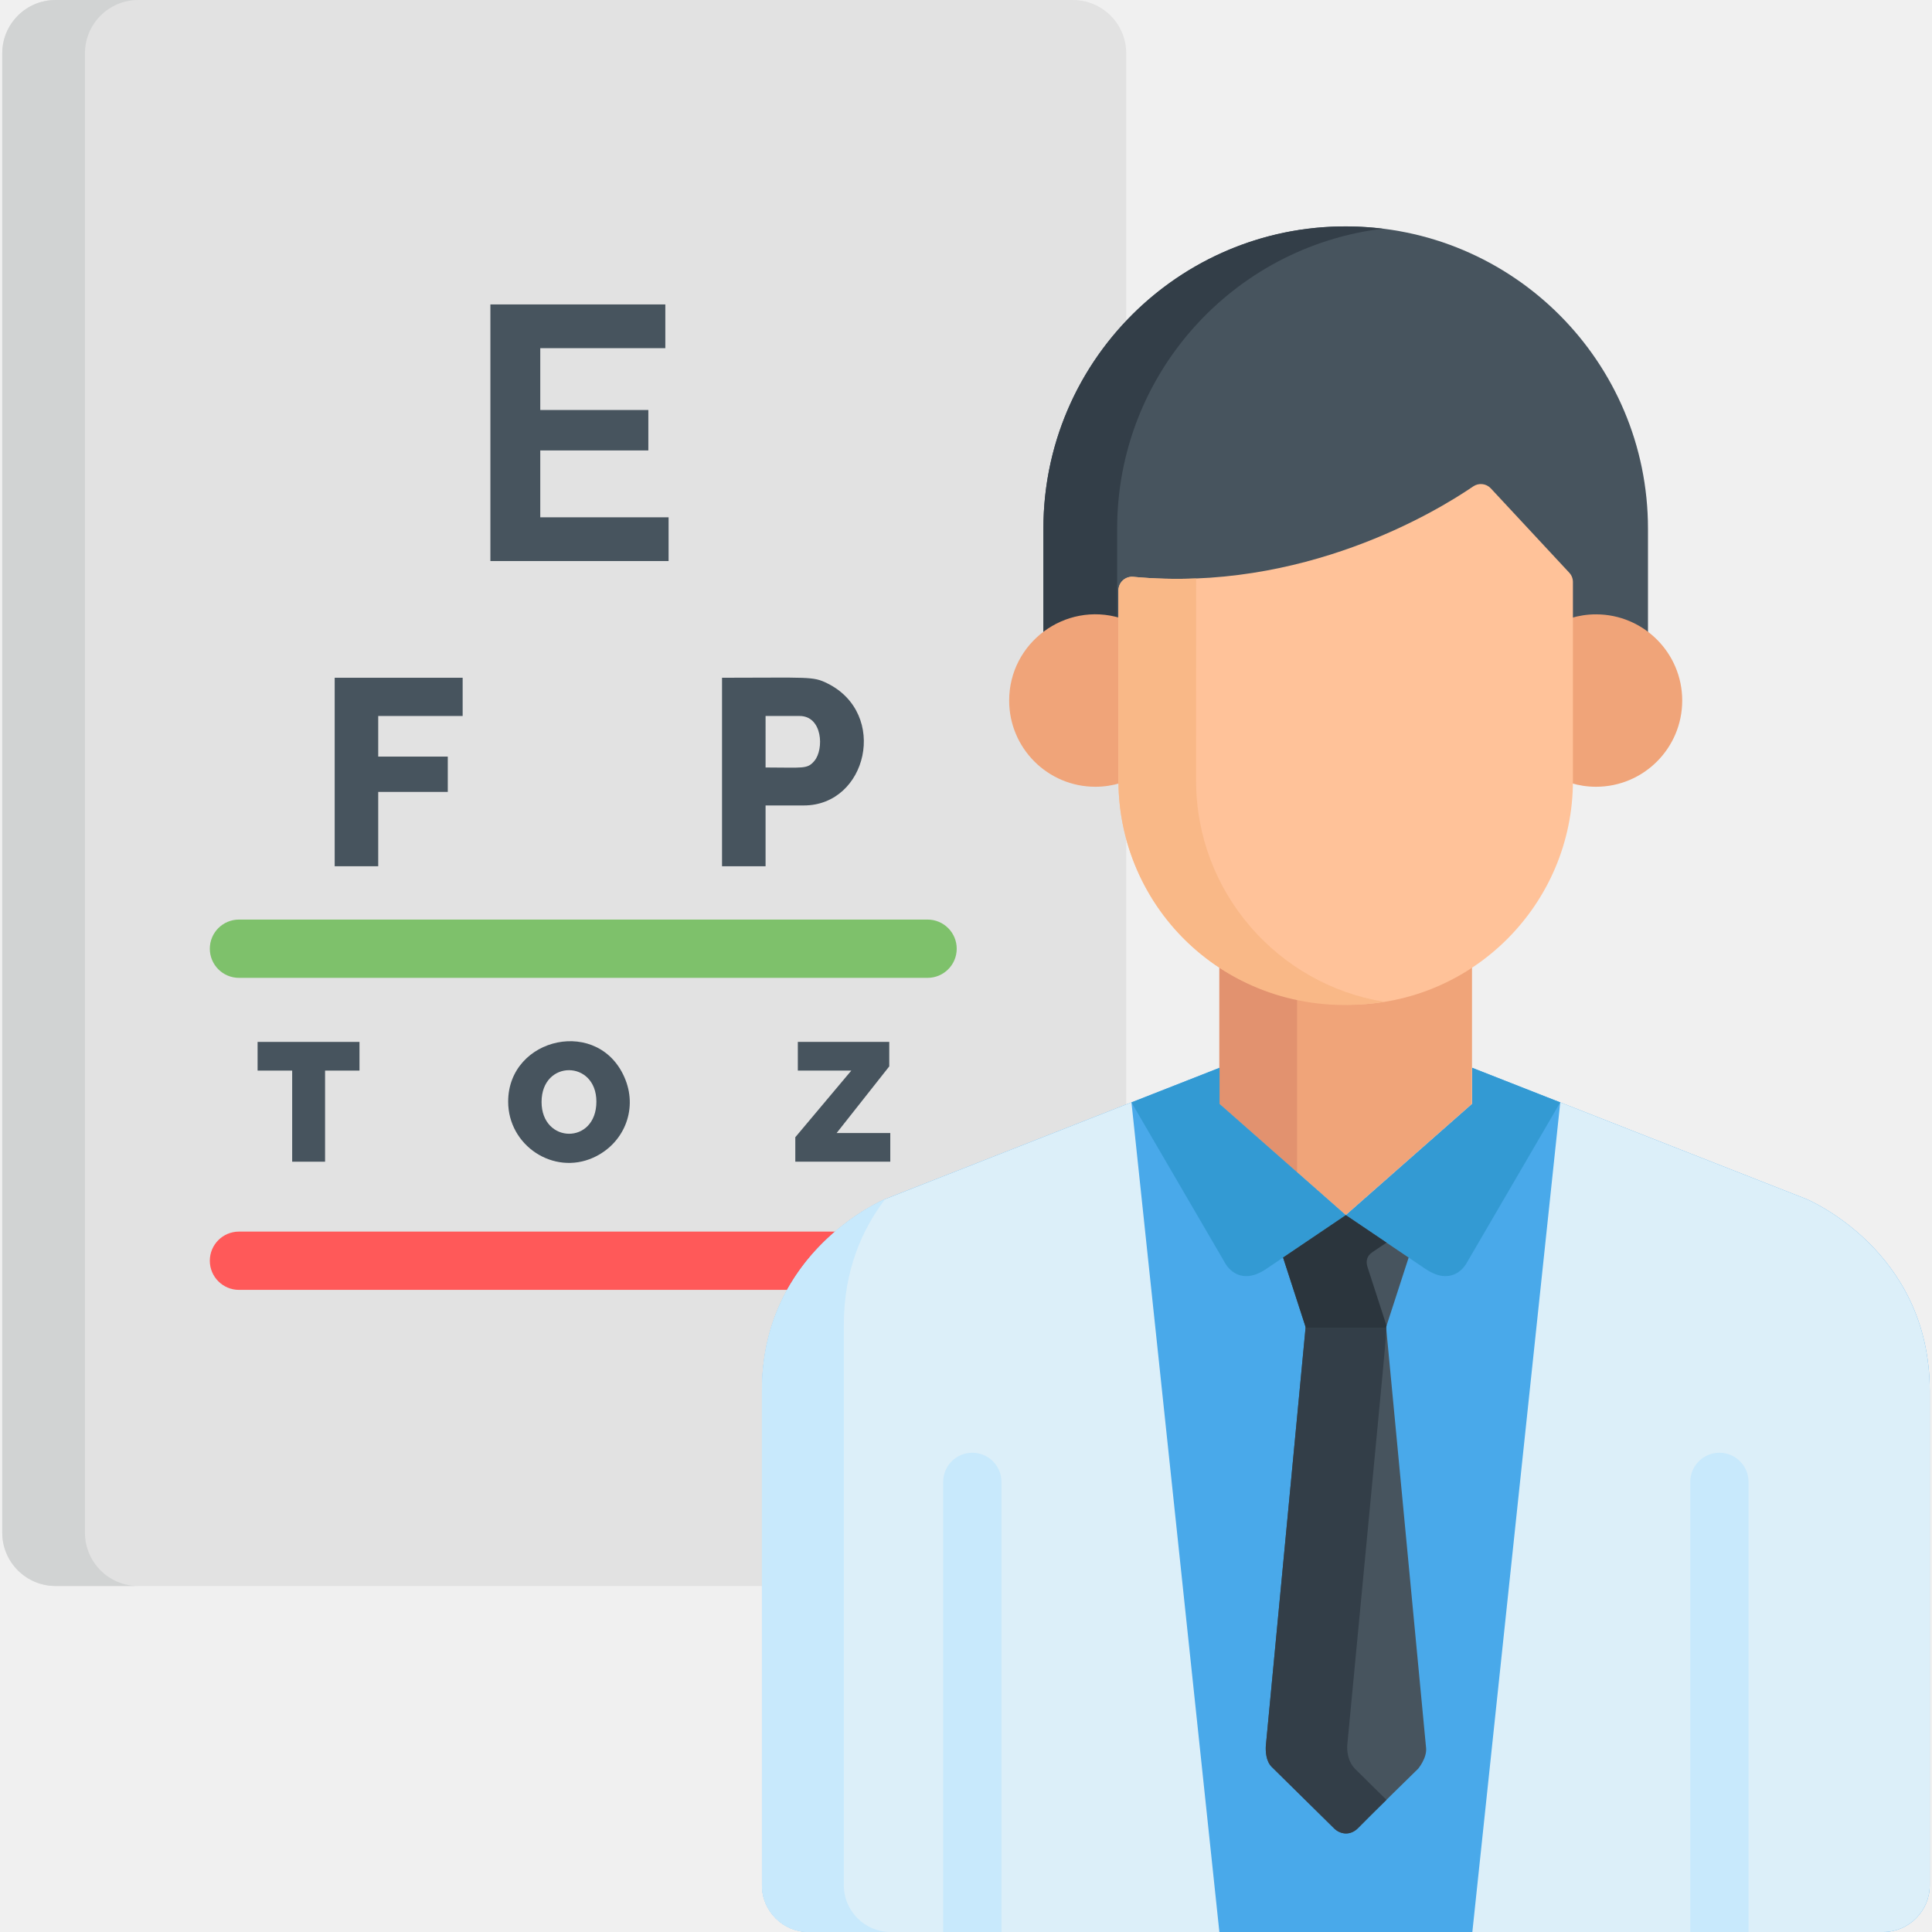
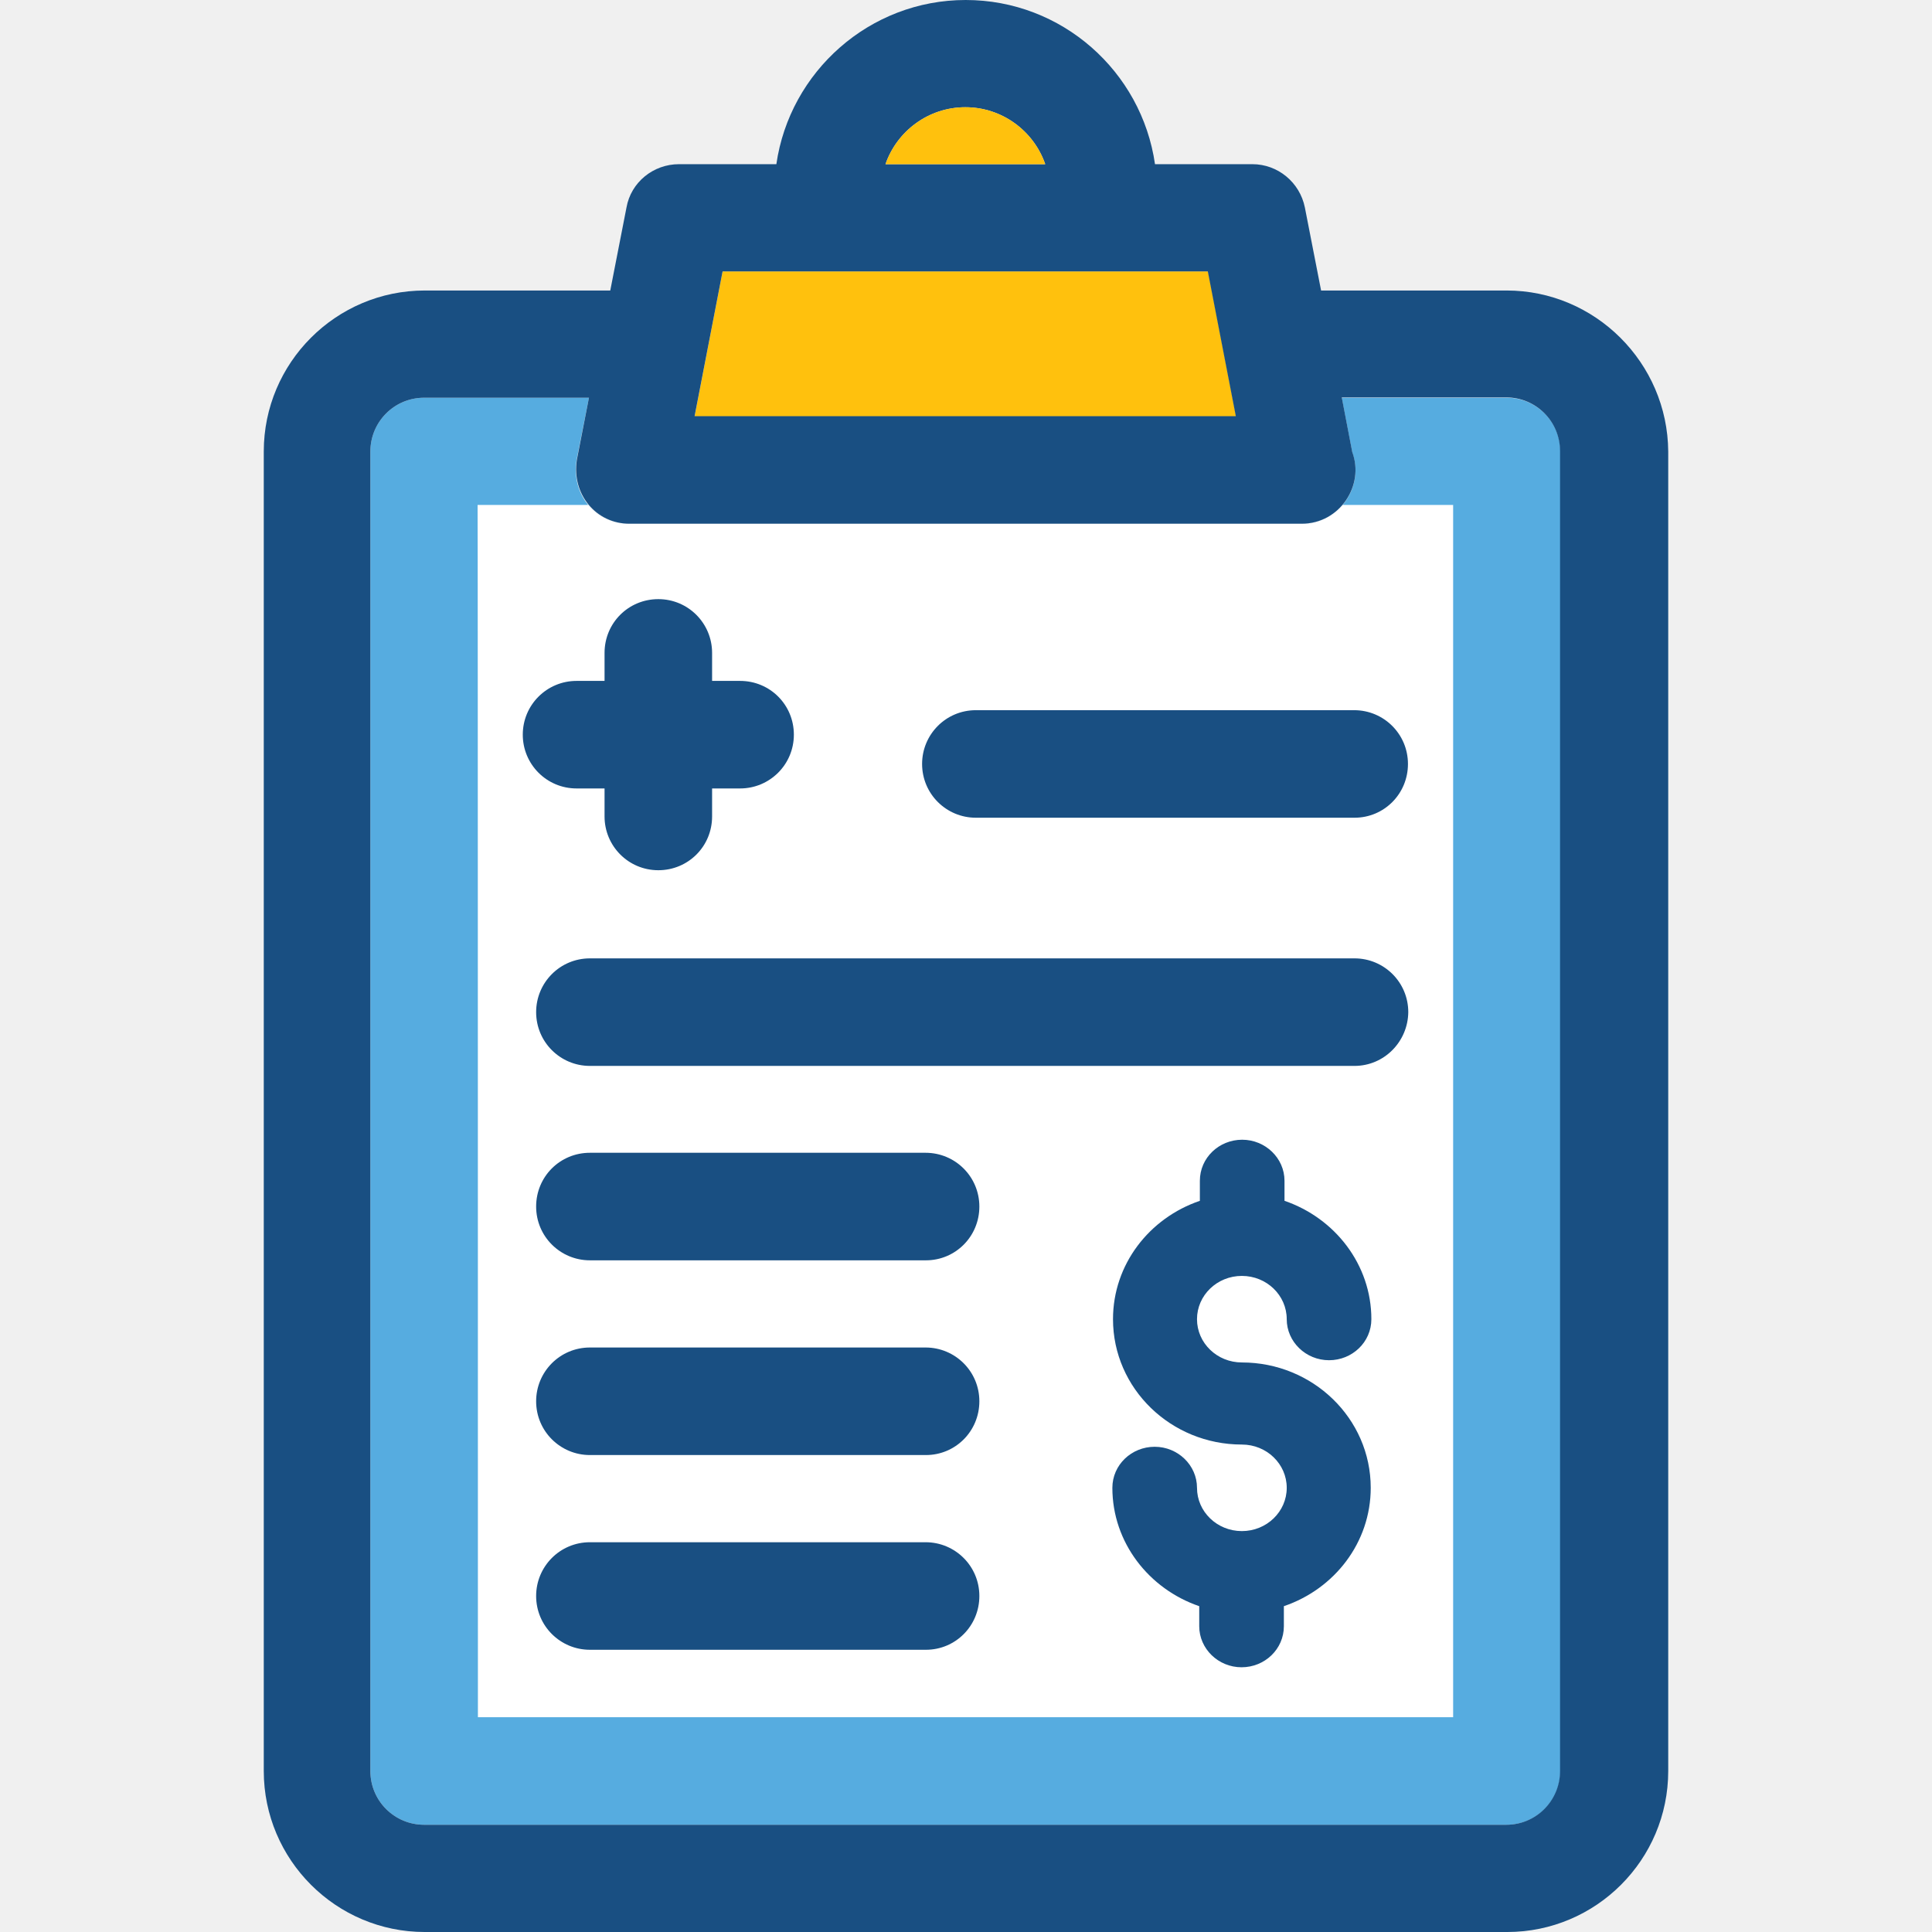
- <svg xmlns="http://www.w3.org/2000/svg" version="1.1" id="Capa_1" x="0px" y="0px" viewBox="0 0 512.001 512.001" style="enable-background:new 0 0 512.001 512.001;" xml:space="preserve">
-   <path style="fill:#E2E2E2;" d="M284.332,0H14.723C6.921,0,0.595,6.326,0.595,14.128c0,2.167,0,382.527,0,392.05  c0,7.802,6.326,14.128,14.128,14.128c11.758,0,257.911,0,269.609,0c7.802,0,14.128-6.326,14.128-14.128V85.312V14.128  C298.46,6.326,292.134,0,284.332,0z" />
-   <path style="fill:#D1D3D3;" d="M22.514,406.178V14.128C22.514,6.326,28.839,0,36.641,0H14.723C6.921,0,0.595,6.326,0.595,14.128  v392.05c0,7.802,6.326,14.128,14.128,14.128h21.918C28.839,420.306,22.514,413.98,22.514,406.178z" />
+ <svg xmlns="http://www.w3.org/2000/svg" version="1.1" id="Layer_1" x="0px" y="0px" viewBox="0 0 392.533 392.533" style="enable-background:new 0 0 392.533 392.533;" xml:space="preserve">
+   <path style="fill:#56ACE0;" d="M119.661,80.808H86.174c-6.012,0-10.925,4.848-10.925,10.925v268.089  c0,6.012,4.848,10.925,10.925,10.925h219.927c6.012,0,10.925-4.848,10.925-10.925V91.733c0-6.012-4.848-10.925-10.925-10.925  h-33.487l2.133,11.119c2.521,6.723-2.521,14.545-10.279,14.545h-0.065H127.806c-6.788,0-11.766-5.947-10.667-12.994L119.661,80.808z  " />
+   <path style="fill:#FFFFFF;" d="M97.099,348.897H295.24V102.594h-22.497c-1.939,2.263-4.784,3.814-8.21,3.814h-0.065H127.806  c-3.426,0-6.335-1.487-8.275-3.814H97.034C97.099,102.594,97.099,348.897,97.099,348.897z" />
+   <polygon style="fill:#FFC10D;" points="146.812,55.143 141.123,84.622 251.152,84.622 245.463,55.143 " />
+   <path style="fill:#194F82;" d="M306.101,59.022h-37.689l-3.297-16.873c-1.034-5.107-5.495-8.792-10.667-8.792h-19.782  C231.952,14.481,215.725,0,196.202,0s-35.749,14.545-38.465,33.358h-19.782c-5.236,0-9.762,3.685-10.667,8.792l-3.297,16.873H86.303  c-18.036,0-32.711,14.675-32.711,32.711v268.089c0,18.036,14.675,32.711,32.711,32.711H306.23c18.036,0,32.711-14.675,32.711-32.711  V91.733C338.812,73.697,324.073,59.022,306.101,59.022z M196.137,21.786c7.499,0,13.899,4.848,16.226,11.572h-32.453  C182.238,26.634,188.638,21.786,196.137,21.786z M146.812,55.143h98.586l5.689,29.414H141.123L146.812,55.143z M316.962,359.822  c0,6.012-4.848,10.925-10.925,10.925H86.174c-6.012,0-10.925-4.848-10.925-10.925V91.733c0-6.012,4.848-10.925,10.925-10.925h33.487  l-2.457,12.606c-1.099,7.046,3.943,12.994,10.667,12.994h136.533c0.065,0,0.065,0,0.065,0c7.758,0,12.8-7.822,10.279-14.545  l-2.133-11.119h33.422c6.012,0,10.925,4.848,10.925,10.925V359.822L316.962,359.822z" />
+   <path style="fill:#FFC10D;" d="M179.911,33.358h32.453c-2.327-6.723-8.727-11.572-16.226-11.572S182.238,26.634,179.911,33.358z" />
  <g>
-     <path style="fill:#47545E;" d="M177.182,137.095v11.59h-47.223V80.677h46.36v11.59h-33.142v16.38h28.641v10.728h-28.641v17.721   L177.182,137.095L177.182,137.095z" />
-     <path style="fill:#47545E;" d="M88.695,229.565v-49.953h33.912v10.131h-22.373v10.764h18.433v9.357h-18.433v19.7H88.695z" />
-     <path style="fill:#47545E;" d="M95.268,283.718h-9.121v24.143H77.43v-24.143h-9.166v-7.601h27.004V283.718z" />
-     <path style="fill:#47545E;" d="M210.763,301.379l14.842-17.66h-14.172v-7.601h24.233v6.483l-13.951,17.661h14.219v7.6h-25.171   V301.379z" />
-     <path style="fill:#47545E;" d="M134.668,291.945c0-17.194,24.459-22.678,31.096-5.768c3.202,8.162-0.571,17.015-8.539,20.611   C146.682,311.542,134.668,303.588,134.668,291.945z M143.52,292.034c0,11.116,14.53,11.377,14.53-0.09   C158.05,280.867,143.52,280.769,143.52,292.034z" />
+     <path style="fill:#194F82;" d="M275.2,216.566H119.855c-6.012,0-10.925-4.848-10.925-10.925c0-6.012,4.848-10.925,10.925-10.925   H275.2c6.012,0,10.925,4.848,10.925,10.925C286.061,211.653,281.212,216.566,275.2,216.566z" />
+     <path style="fill:#194F82;" d="M275.2,166.141h-76.929c-6.012,0-10.925-4.848-10.925-10.925c0-6.012,4.848-10.925,10.925-10.925   h76.865c6.012,0,10.925,4.848,10.925,10.925S281.212,166.141,275.2,166.141z" />
+     <path style="fill:#194F82;" d="M188.121,256.065h-68.267c-6.012,0-10.925-4.848-10.925-10.925s4.848-10.925,10.925-10.925h68.202   c6.012,0,10.925,4.848,10.925,10.925S194.133,256.065,188.121,256.065z" />
+     <path style="fill:#194F82;" d="M188.121,295.628h-68.267c-6.012,0-10.925-4.848-10.925-10.925c0-6.012,4.848-10.925,10.925-10.925   h68.202c6.012,0,10.925,4.848,10.925,10.925S194.133,295.628,188.121,295.628z" />
+     <path style="fill:#194F82;" d="M188.121,335.192h-68.267c-6.012,0-10.925-4.849-10.925-10.925c0-6.012,4.848-10.925,10.925-10.925   h68.202c6.012,0,10.925,4.848,10.925,10.925S194.133,335.192,188.121,335.192z" />
+     <path style="fill:#194F82;" d="M150.368,138.343h-5.689v-5.689c0-6.012-4.848-10.925-10.925-10.925   c-6.077,0-10.925,4.848-10.925,10.925v5.689h-5.689c-6.012,0-10.925,4.848-10.925,10.925c0,6.012,4.848,10.925,10.925,10.925h5.689   v5.689c0,6.012,4.848,10.925,10.925,10.925c6.077,0,10.925-4.848,10.925-10.925v-5.689h5.689c6.012,0,10.925-4.848,10.925-10.925   S156.444,138.343,150.368,138.343z" />
+     <path style="fill:#194F82;" d="M252.315,259.232c5.042,0,9.115,3.943,9.115,8.792c0,4.59,3.879,8.339,8.598,8.339   s8.598-3.685,8.598-8.339c0-11.119-7.434-20.558-17.648-24.048v-4.073c0-4.59-3.879-8.339-8.598-8.339   c-4.719,0-8.598,3.685-8.598,8.339v4.073c-10.279,3.491-17.648,12.929-17.648,24.048c0,14.093,11.766,25.471,26.182,25.471   c5.042,0,9.115,3.943,9.115,8.792c0,4.849-4.073,8.792-9.115,8.792s-9.115-3.943-9.115-8.792c0-4.59-3.879-8.339-8.598-8.339   s-8.598,3.685-8.598,8.339c0,11.119,7.434,20.558,17.648,24.048v4.073c0,4.59,3.879,8.339,8.598,8.339s8.598-3.685,8.598-8.339   v-4.073c10.279-3.491,17.648-12.929,17.648-24.048c0-14.093-11.766-25.471-26.182-25.471c-5.042,0-9.115-3.943-9.115-8.792   C243.2,263.176,247.273,259.232,252.315,259.232z" />
  </g>
-   <path style="fill:#7EC16B;" d="M245.818,259.141H63.327c-4.264,0-7.722-3.457-7.722-7.722c0-4.265,3.457-7.722,7.722-7.722h182.491  c4.264,0,7.722,3.457,7.722,7.722C253.54,255.684,250.082,259.141,245.818,259.141z" />
-   <path style="fill:#FF5959;" d="M245.818,341.831H63.327c-4.264,0-7.722-3.457-7.722-7.722c0-4.265,3.457-7.722,7.722-7.722h182.491  c4.264,0,7.722,3.457,7.722,7.722C253.54,338.374,250.082,341.831,245.818,341.831z" />
-   <path style="fill:#47545E;" d="M290.284,164.867c2.307,0,4.533,0.345,6.633,0.982v-10.773c53.902,6.551,95.946-25.222,95.946-25.222  l23.464,25.222v10.773c2.1-0.637,4.324-0.982,6.633-0.982c5.172,0,9.944,1.722,13.772,4.62v-29.383  c0-44.245-35.863-80.111-80.111-80.111c-44.245,0-80.11,35.867-80.11,80.111v29.384C280.339,166.589,285.11,164.867,290.284,164.867  z" />
-   <path style="fill:#333E48;" d="M296.057,140.105c0-40.935,30.707-74.673,70.338-79.497c-48.231-5.87-89.884,31.773-89.884,79.497  v29.384c3.829-2.899,8.6-4.621,13.774-4.621c1.996,0,3.927,0.272,5.773,0.754L296.057,140.105L296.057,140.105z" />
-   <path style="fill:#49A9EA;" d="M478.653,317.732l-88.511-34.757v9.573l-33.474,29.478l-33.474-29.478v-9.573l-88.511,34.757  c0,0-32.753,13.465-32.753,50.805c0,33.207,0,102.819,0,131.108c0,6.795,5.56,12.355,12.355,12.355c11.734,0,273.476,0,284.766,0  c6.795,0,12.355-5.56,12.355-12.355c0-28.289,0-97.901,0-131.108C511.405,331.198,478.653,317.732,478.653,317.732z" />
-   <path style="fill:#DCEFF9;" d="M234.682,317.732c0,0-32.753,13.465-32.753,50.805c0,33.207,0,102.819,0,131.108  c0,6.795,5.56,12.355,12.355,12.355h108.863l-23.296-219.858L234.682,317.732z" />
-   <path style="fill:#C8E9FC;" d="M223.628,499.645c0-28.289,0-115.404,0-148.611c0-14.48,4.931-25.356,10.961-33.262  c-1.888,0.81-32.661,14.571-32.661,50.766c0,33.207,0,102.819,0,131.108c0,6.795,5.56,12.355,12.355,12.355h21.699  C229.188,512,223.628,506.441,223.628,499.645z" />
-   <path style="fill:#DCEFF9;" d="M478.653,317.732l-65.169-25.59L390.188,512c12.561,0,97.898,0,108.863,0  c6.795,0,12.355-5.56,12.355-12.355c0-28.289,0-97.901,0-131.108C511.405,331.198,478.653,317.732,478.653,317.732z" />
-   <path style="fill:#47545E;" d="M191.346,229.565v-49.953c23.137,0,24.031-0.432,27.897,1.478c16.27,8.04,10.582,32.364-6.227,32.364  h-10.131v16.111H191.346z M202.885,203.392c10.05,0,11.035,0.515,12.946-1.759c2.573-3.063,2.179-11.89-3.94-11.89h-9.005  L202.885,203.392L202.885,203.392z" />
-   <g>
-     <path style="fill:#F0A479;" d="M296.917,163.79c-14.686-4.45-29.478,6.561-29.478,21.864c0,12.619,10.227,22.846,22.846,22.846   c2.307,0,4.533-0.345,6.633-0.981V163.79z" />
-     <path style="fill:#F0A479;" d="M416.327,163.79c2.1-0.637,4.324-0.982,6.633-0.982c12.617,0,22.846,10.229,22.846,22.846   c0,12.619-10.229,22.846-22.846,22.846c-2.309,0-4.533-0.345-6.633-0.981V163.79z" />
-     <path style="fill:#F0A479;" d="M390.096,292.549v-36.68c-19.985,13.336-47.287,13.119-66.949,0v36.68l33.474,29.478   L390.096,292.549z" />
-   </g>
-   <path style="fill:#E2926F;" d="M343.739,264.496c-7.482-1.556-14.445-4.525-20.593-8.627v36.68l20.593,18.135V264.496z" />
-   <g>
-     <path style="fill:#C8E9FC;" d="M265.398,512V392.711c0-4.265-3.457-7.722-7.722-7.722c-4.265,0-7.722,3.457-7.722,7.722V512   H265.398z" />
-     <path style="fill:#C8E9FC;" d="M463.383,512V392.711c0-4.265-3.457-7.722-7.722-7.722c-4.265,0-7.722,3.457-7.722,7.722V512   H463.383z" />
-   </g>
-   <g>
-     <path style="fill:#339AD3;" d="M324.701,334.788c0,0,0.116,0.199,0.118,0.203c0.651,1.058,4.071,5.798,10.765,1.276l0,0   l21.083-14.239l-33.474-29.478v-9.573l-23.342,9.166L324.701,334.788L324.701,334.788z" />
-     <path style="fill:#339AD3;" d="M388.633,334.788L388.633,334.788l-0.118,0.203c-0.651,1.058-4.071,5.798-10.765,1.276l0,0   l-21.083-14.239l33.474-29.478v-9.573l23.342,9.166L388.633,334.788L388.633,334.788z" />
-   </g>
-   <path style="fill:#47545E;" d="M335.526,461.965L335.526,461.965l-0.067,0.697c-0.078,1.279-0.03,4.015,1.566,5.592  c2.135,2.108,16.334,16.099,16.334,16.099c1.682,1.798,4.429,2.291,6.647-0.001c3.395-3.477,15.825-15.628,15.825-15.628  s2.353-2.811,2.098-5.49l-10.675-112.332c-7.653,0-13.512,0-21.174,0L335.526,461.965L335.526,461.965z" />
-   <path style="fill:#333E48;" d="M359.201,468.863c-2.172-2.145-2.241-5.145-2.167-6.363c11.371-119.646,10.493-108.726,10.22-111.598  c-7.653,0-13.512,0-21.174,0l-10.554,111.063l0,0l-0.067,0.698c-0.078,1.28-0.03,4.015,1.566,5.591  c2.135,2.108,16.334,16.099,16.334,16.099c1.755,1.876,4.598,2.218,6.647-0.001c1.418-1.452,4.409-4.414,7.414-7.374  L359.201,468.863L359.201,468.863z" />
-   <path style="fill:#FFC299;" d="M415.877,151.777l-20.793-22.351c-1.214-1.305-3.201-1.526-4.671-0.521  c-9.78,6.683-45.185,28.151-90.07,23.963c-1.008-0.101-2.013,0.241-2.763,0.923c-0.749,0.682-1.177,1.65-1.177,2.665v50.431  c0,31.02,24.307,59.368,61.071,59.368c32.736,0,59.369-26.633,59.369-59.368v-52.655  C416.842,153.32,416.497,152.443,415.877,151.777z" />
-   <path style="fill:#F9B887;" d="M316.977,206.885c0-0.549-0.004-53.041,0.007-53.586c-5.372,0.214-10.93,0.101-16.642-0.432  c-1.008-0.101-2.013,0.241-2.763,0.923c-0.749,0.682-1.177,1.65-1.177,2.665v50.431c0,35.337,31.371,64.887,70.507,58.61  C338.643,260.96,316.977,236.41,316.977,206.885z" />
-   <path style="fill:#47545E;" d="M356.667,322.027l-16.639,11.238l6.053,18.667c7.653,0,13.512,0,21.174,0l6.053-18.667  L356.667,322.027z" />
-   <path style="fill:#2B353D;" d="M362.418,335.829c-0.522-1.61-0.204-3,1.3-4.003l0,0l3.729-2.518l-10.78-7.28l-16.639,11.238  l6.053,18.667c7.652,0,13.512,0,21.174,0l0.193-0.595L362.418,335.829L362.418,335.829z" />
-   <g>
- </g>
-   <g>
- </g>
-   <g>
- </g>
-   <g>
- </g>
-   <g>
- </g>
-   <g>
- </g>
-   <g>
- </g>
-   <g>
- </g>
-   <g>
- </g>
-   <g>
- </g>
-   <g>
- </g>
-   <g>
- </g>
-   <g>
- </g>
-   <g>
- </g>
-   <g>
- </g>
</svg>
